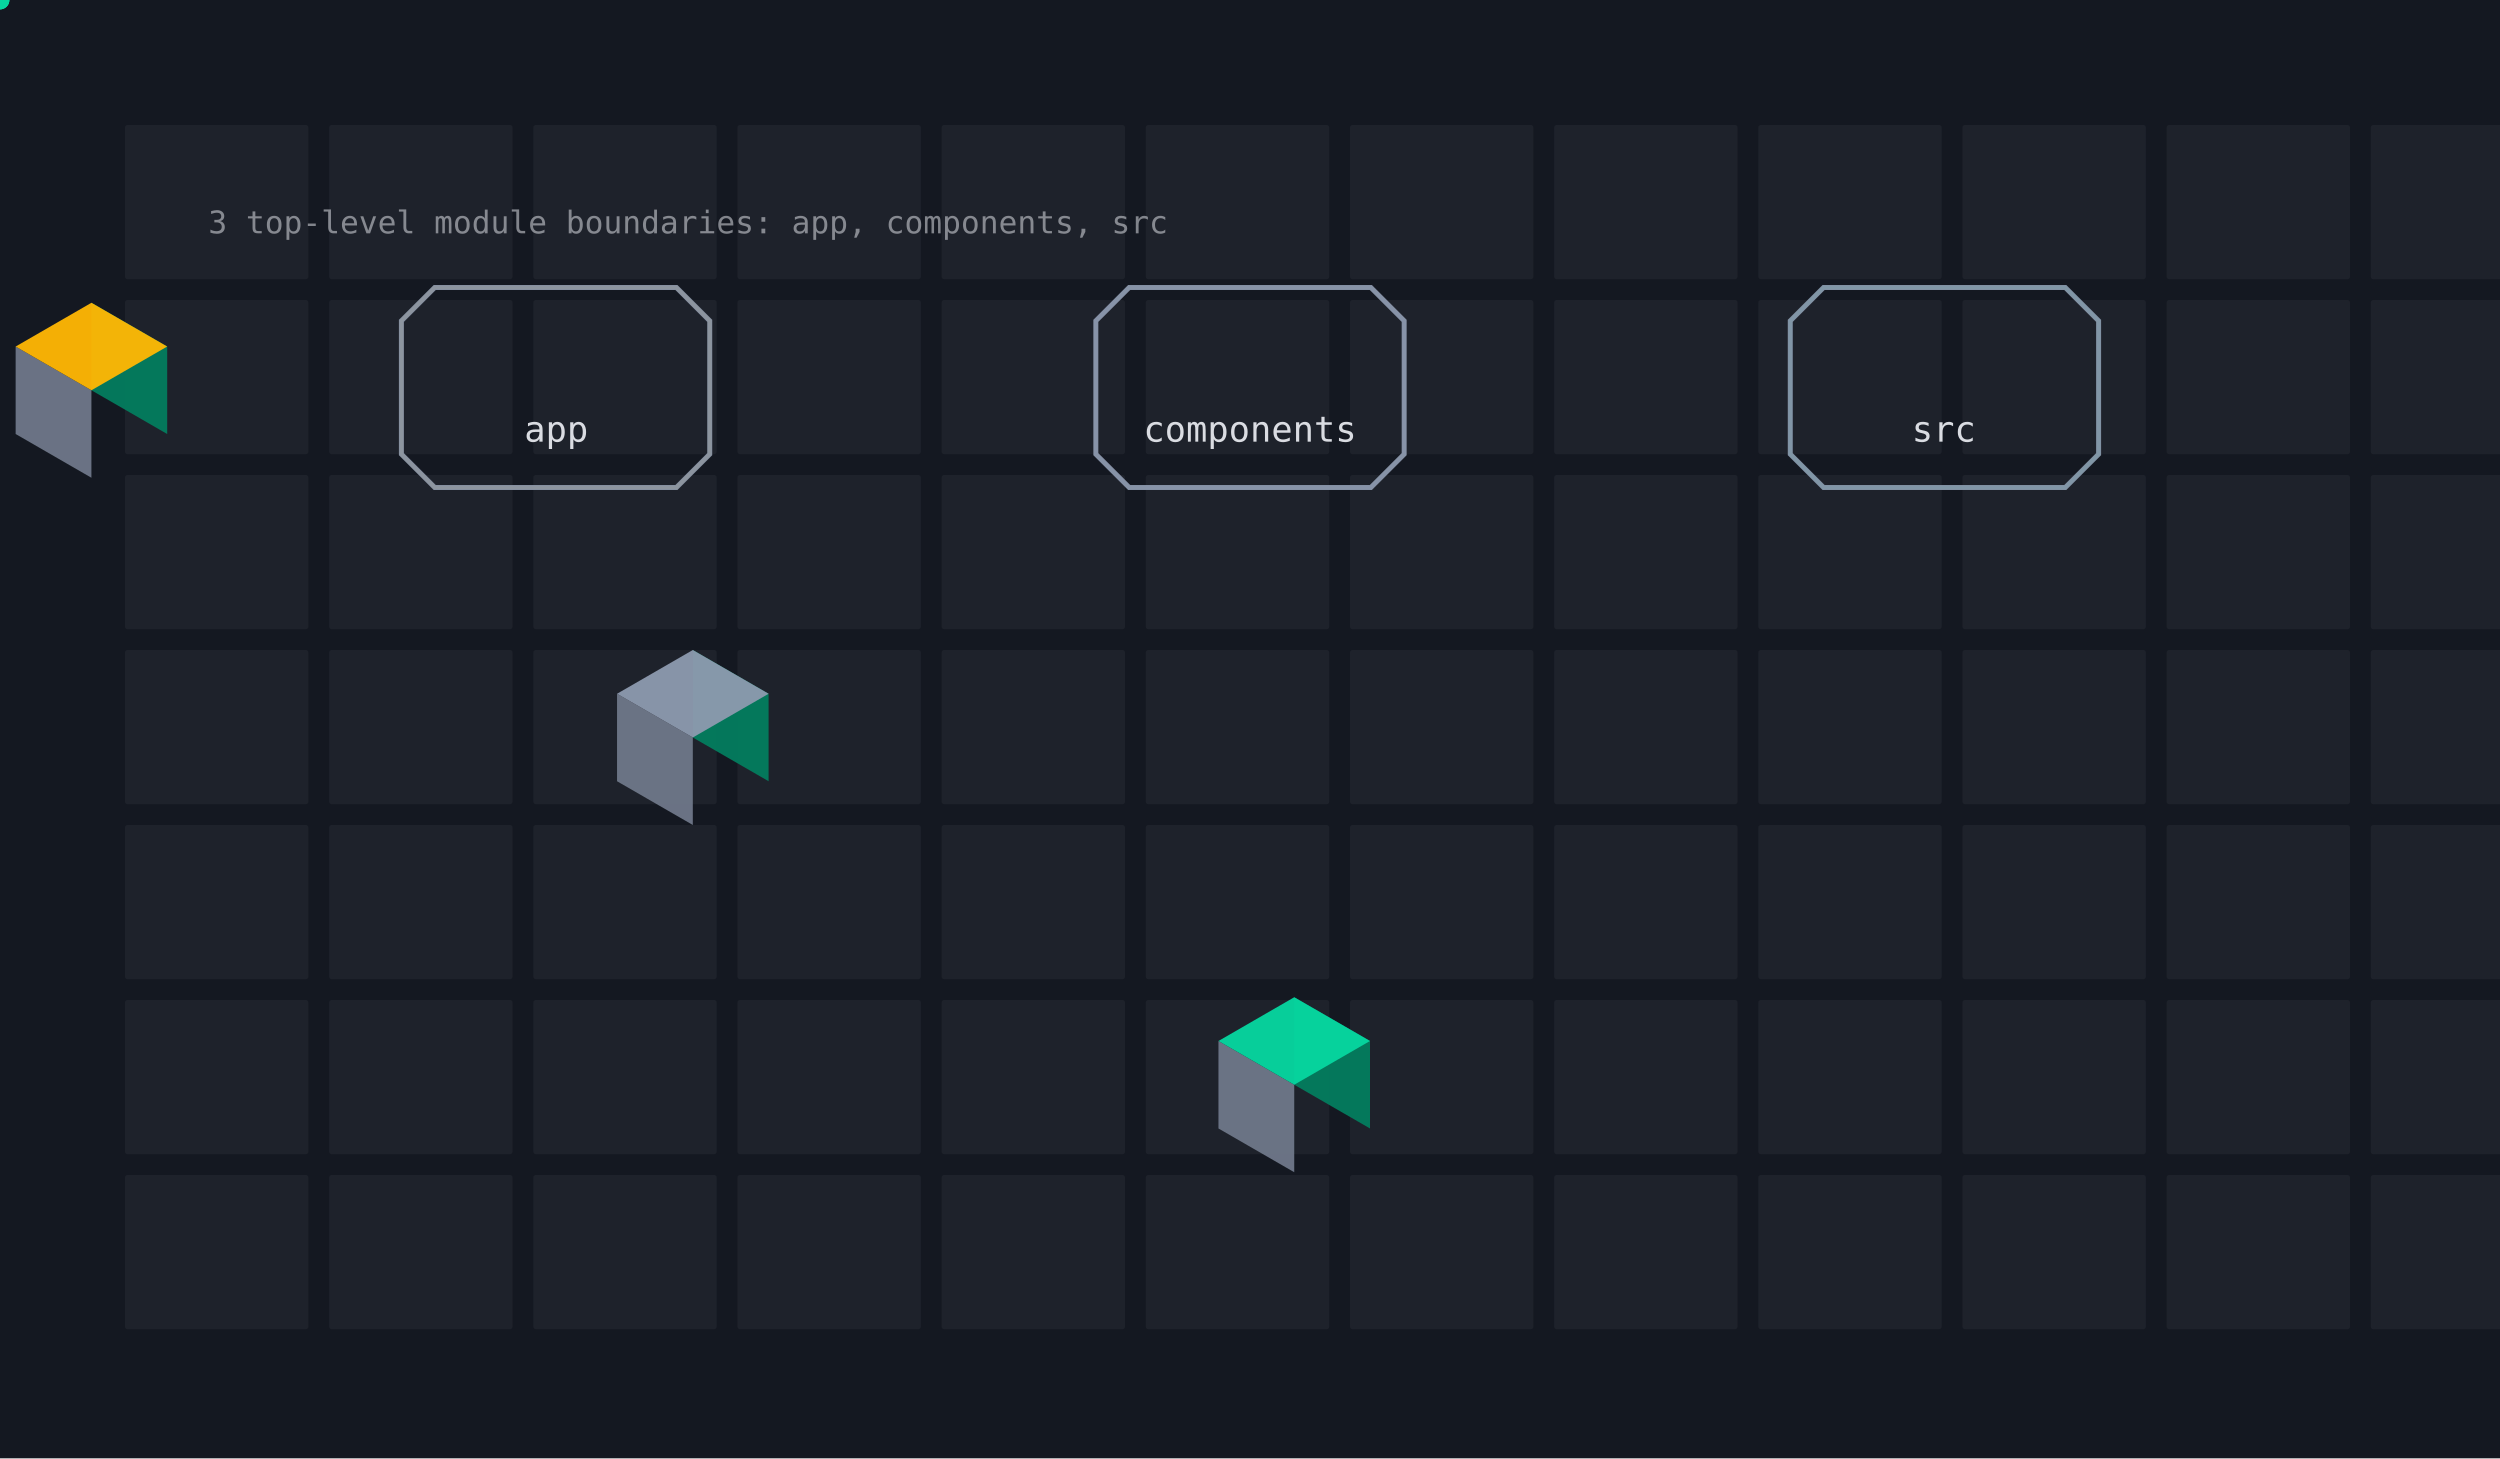
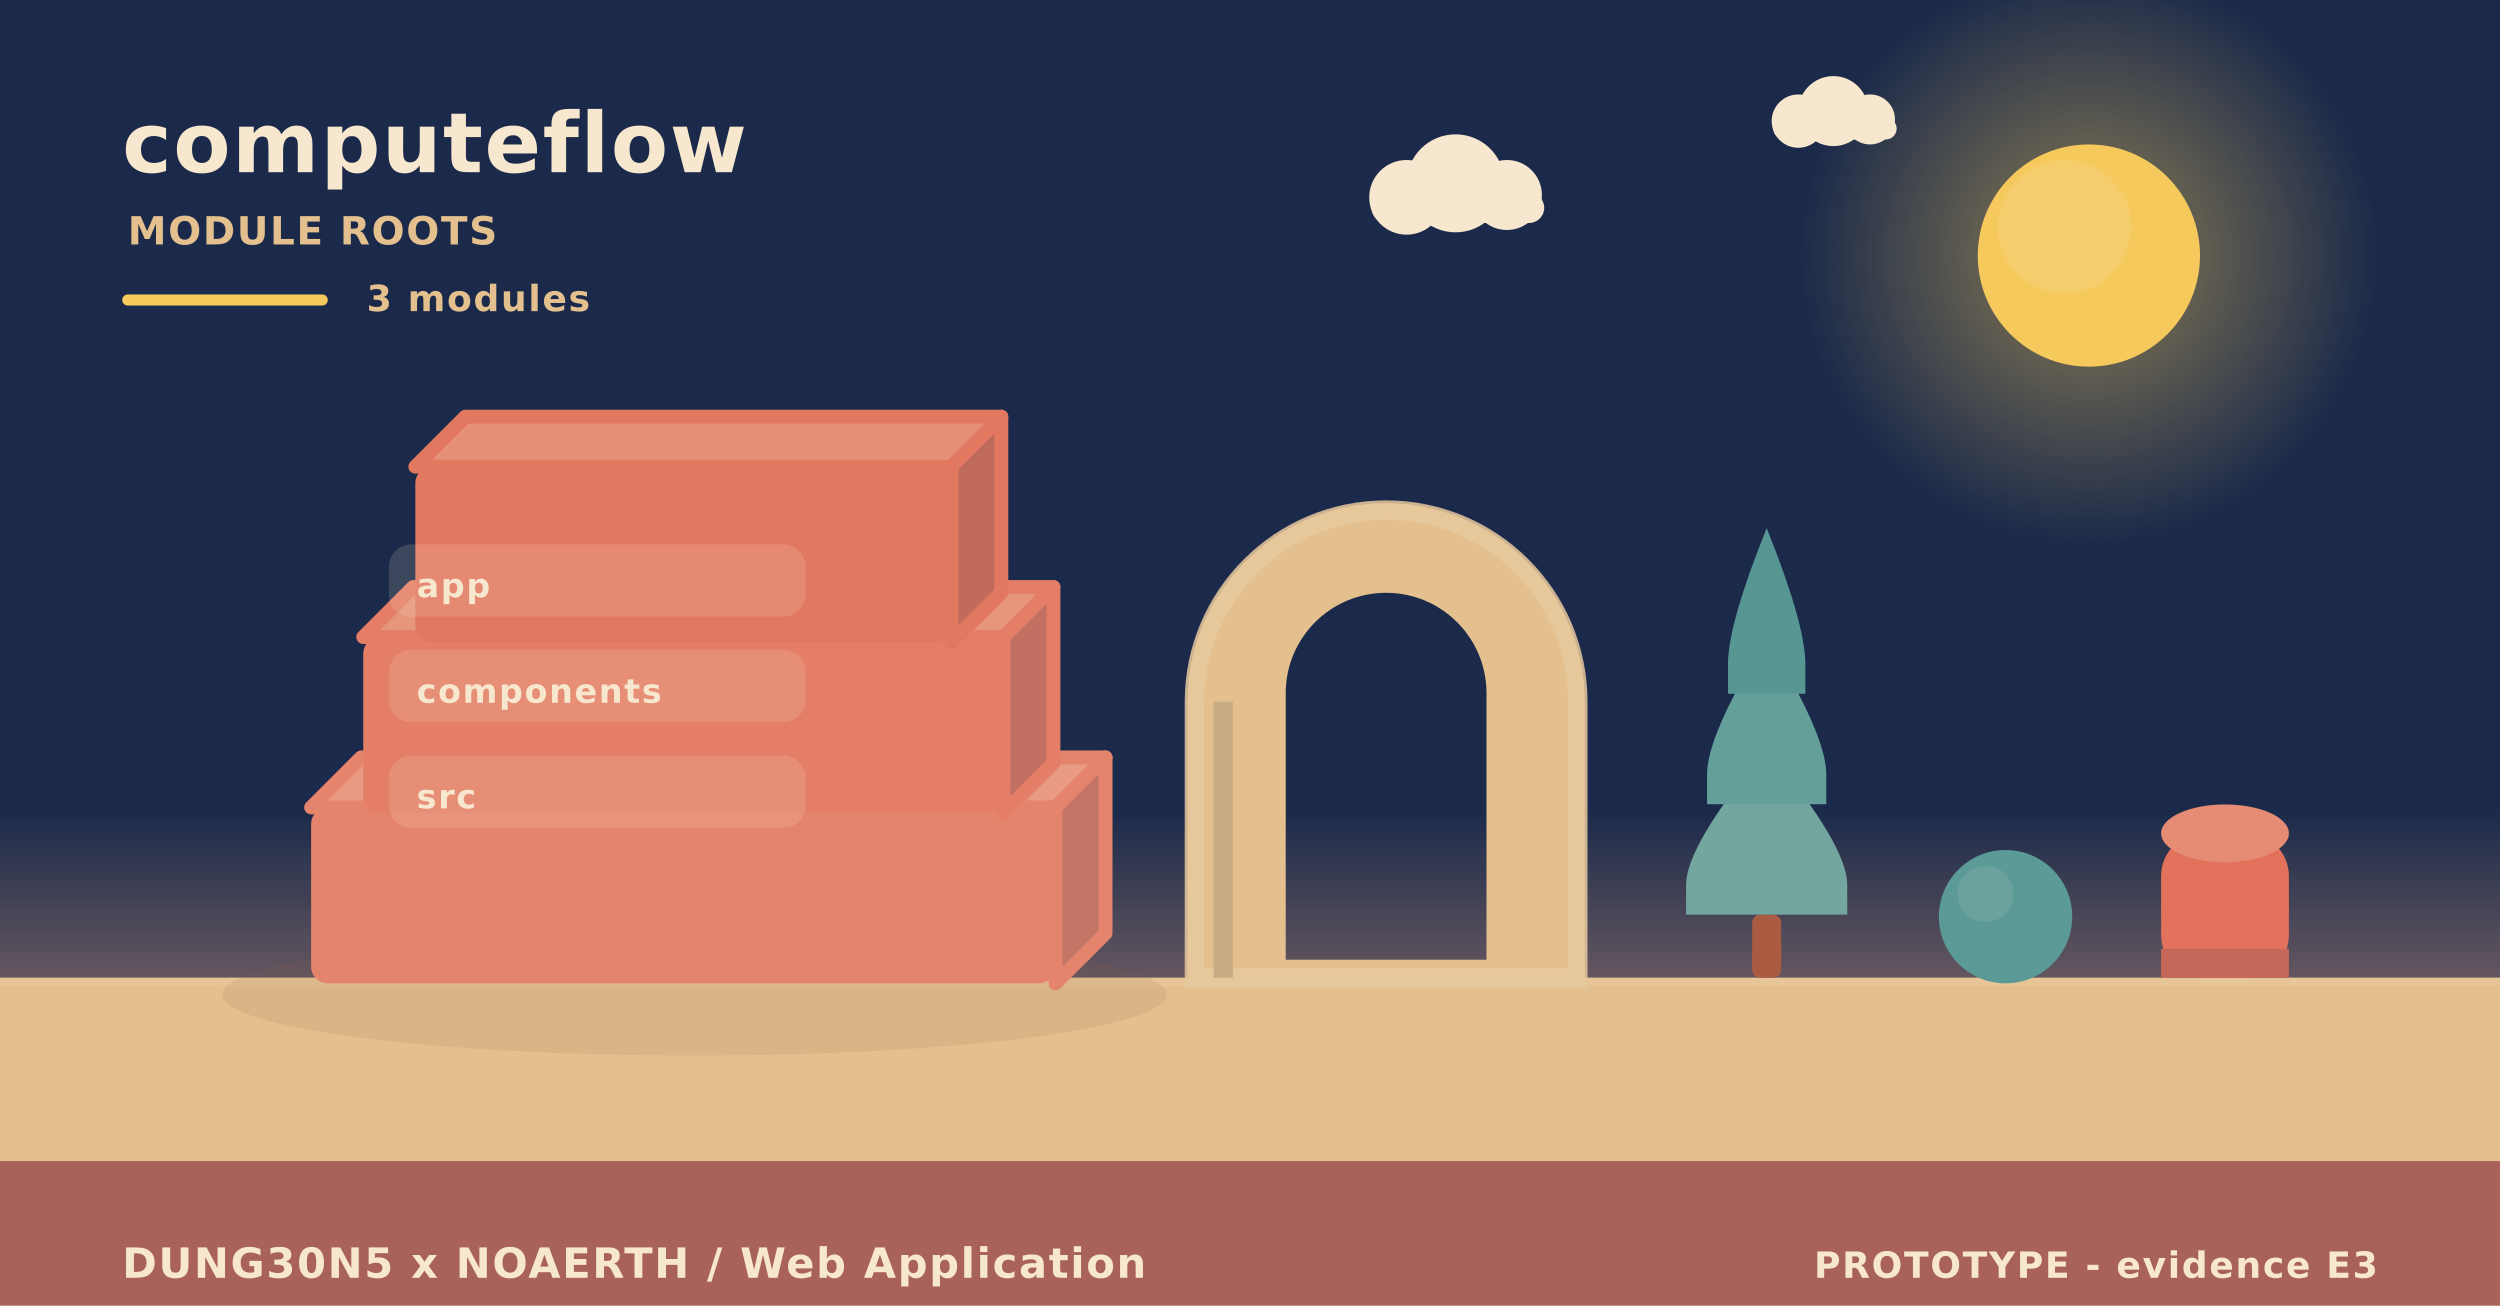
- <svg xmlns="http://www.w3.org/2000/svg" viewBox="0 0 1200 700" width="1200" height="700" role="img" aria-label="computeflow architecture">
-   <rect width="1200" height="700" fill="#141821" />
-   <defs>
-     <linearGradient id="ga" x1="0" y1="0" x2="1" y2="1">
-       <stop offset="0%" stop-color="#ffb703" />
-       <stop offset="100%" stop-color="#8d99ae" />
-     </linearGradient>
-   </defs>
-   <rect x="60.00" y="60.00" width="88.00" height="74.00" rx="1.20" fill="#eef1f6" opacity="0.05" />
-   <rect x="158.00" y="60.00" width="88.00" height="74.00" rx="1.20" fill="#eef1f6" opacity="0.05" />
-   <rect x="256.00" y="60.00" width="88.00" height="74.00" rx="1.20" fill="#eef1f6" opacity="0.05" />
-   <rect x="354.00" y="60.00" width="88.00" height="74.00" rx="1.20" fill="#eef1f6" opacity="0.05" />
-   <rect x="452.00" y="60.00" width="88.00" height="74.00" rx="1.20" fill="#eef1f6" opacity="0.05" />
-   <rect x="550.00" y="60.00" width="88.00" height="74.00" rx="1.20" fill="#eef1f6" opacity="0.05" />
-   <rect x="648.00" y="60.00" width="88.00" height="74.00" rx="1.20" fill="#eef1f6" opacity="0.05" />
-   <rect x="746.00" y="60.00" width="88.00" height="74.00" rx="1.20" fill="#eef1f6" opacity="0.05" />
-   <rect x="844.00" y="60.00" width="88.00" height="74.00" rx="1.20" fill="#eef1f6" opacity="0.05" />
-   <rect x="942.00" y="60.00" width="88.00" height="74.00" rx="1.20" fill="#eef1f6" opacity="0.05" />
-   <rect x="1040.00" y="60.00" width="88.00" height="74.00" rx="1.20" fill="#eef1f6" opacity="0.05" />
-   <rect x="1138.00" y="60.00" width="88.00" height="74.00" rx="1.20" fill="#eef1f6" opacity="0.05" />
-   <rect x="60.00" y="144.00" width="88.00" height="74.00" rx="1.20" fill="#eef1f6" opacity="0.05" />
-   <rect x="158.00" y="144.00" width="88.00" height="74.00" rx="1.20" fill="#eef1f6" opacity="0.05" />
-   <rect x="256.00" y="144.00" width="88.00" height="74.00" rx="1.20" fill="#eef1f6" opacity="0.05" />
-   <rect x="354.00" y="144.00" width="88.00" height="74.00" rx="1.20" fill="#eef1f6" opacity="0.05" />
-   <rect x="452.00" y="144.00" width="88.00" height="74.00" rx="1.20" fill="#eef1f6" opacity="0.05" />
-   <rect x="550.00" y="144.00" width="88.00" height="74.00" rx="1.20" fill="#eef1f6" opacity="0.05" />
-   <rect x="648.00" y="144.00" width="88.00" height="74.00" rx="1.20" fill="#eef1f6" opacity="0.05" />
-   <rect x="746.00" y="144.00" width="88.00" height="74.00" rx="1.20" fill="#eef1f6" opacity="0.05" />
-   <rect x="844.00" y="144.00" width="88.00" height="74.00" rx="1.20" fill="#eef1f6" opacity="0.05" />
-   <rect x="942.00" y="144.00" width="88.00" height="74.00" rx="1.20" fill="#eef1f6" opacity="0.05" />
-   <rect x="1040.00" y="144.00" width="88.00" height="74.00" rx="1.20" fill="#eef1f6" opacity="0.05" />
-   <rect x="1138.00" y="144.00" width="88.00" height="74.00" rx="1.20" fill="#eef1f6" opacity="0.05" />
-   <rect x="60.00" y="228.00" width="88.00" height="74.00" rx="1.20" fill="#eef1f6" opacity="0.05" />
-   <rect x="158.00" y="228.00" width="88.00" height="74.00" rx="1.20" fill="#eef1f6" opacity="0.05" />
-   <rect x="256.00" y="228.00" width="88.00" height="74.00" rx="1.20" fill="#eef1f6" opacity="0.05" />
-   <rect x="354.00" y="228.00" width="88.00" height="74.00" rx="1.20" fill="#eef1f6" opacity="0.05" />
-   <rect x="452.00" y="228.00" width="88.00" height="74.00" rx="1.20" fill="#eef1f6" opacity="0.05" />
-   <rect x="550.00" y="228.00" width="88.00" height="74.00" rx="1.20" fill="#eef1f6" opacity="0.05" />
-   <rect x="648.00" y="228.00" width="88.00" height="74.00" rx="1.20" fill="#eef1f6" opacity="0.05" />
-   <rect x="746.00" y="228.00" width="88.00" height="74.00" rx="1.20" fill="#eef1f6" opacity="0.05" />
-   <rect x="844.00" y="228.00" width="88.00" height="74.00" rx="1.20" fill="#eef1f6" opacity="0.05" />
-   <rect x="942.00" y="228.00" width="88.00" height="74.00" rx="1.20" fill="#eef1f6" opacity="0.05" />
-   <rect x="1040.00" y="228.00" width="88.00" height="74.00" rx="1.20" fill="#eef1f6" opacity="0.05" />
-   <rect x="1138.00" y="228.00" width="88.00" height="74.00" rx="1.20" fill="#eef1f6" opacity="0.05" />
-   <rect x="60.00" y="312.00" width="88.00" height="74.00" rx="1.20" fill="#eef1f6" opacity="0.05" />
-   <rect x="158.00" y="312.00" width="88.00" height="74.00" rx="1.20" fill="#eef1f6" opacity="0.05" />
-   <rect x="256.00" y="312.00" width="88.00" height="74.00" rx="1.20" fill="#eef1f6" opacity="0.05" />
-   <rect x="354.00" y="312.00" width="88.00" height="74.00" rx="1.20" fill="#eef1f6" opacity="0.05" />
-   <rect x="452.00" y="312.00" width="88.00" height="74.00" rx="1.20" fill="#eef1f6" opacity="0.05" />
-   <rect x="550.00" y="312.00" width="88.00" height="74.00" rx="1.20" fill="#eef1f6" opacity="0.05" />
-   <rect x="648.00" y="312.00" width="88.00" height="74.00" rx="1.20" fill="#eef1f6" opacity="0.05" />
-   <rect x="746.00" y="312.00" width="88.00" height="74.00" rx="1.20" fill="#eef1f6" opacity="0.05" />
-   <rect x="844.00" y="312.00" width="88.00" height="74.00" rx="1.20" fill="#eef1f6" opacity="0.05" />
-   <rect x="942.00" y="312.00" width="88.00" height="74.00" rx="1.20" fill="#eef1f6" opacity="0.05" />
-   <rect x="1040.00" y="312.00" width="88.00" height="74.00" rx="1.20" fill="#eef1f6" opacity="0.05" />
-   <rect x="1138.00" y="312.00" width="88.00" height="74.00" rx="1.20" fill="#eef1f6" opacity="0.05" />
-   <rect x="60.00" y="396.00" width="88.00" height="74.00" rx="1.20" fill="#eef1f6" opacity="0.05" />
-   <rect x="158.00" y="396.00" width="88.00" height="74.00" rx="1.20" fill="#eef1f6" opacity="0.05" />
-   <rect x="256.00" y="396.00" width="88.00" height="74.00" rx="1.20" fill="#eef1f6" opacity="0.05" />
-   <rect x="354.00" y="396.00" width="88.00" height="74.00" rx="1.20" fill="#eef1f6" opacity="0.05" />
-   <rect x="452.00" y="396.00" width="88.00" height="74.00" rx="1.20" fill="#eef1f6" opacity="0.05" />
-   <rect x="550.00" y="396.00" width="88.00" height="74.00" rx="1.20" fill="#eef1f6" opacity="0.05" />
-   <rect x="648.00" y="396.00" width="88.00" height="74.00" rx="1.20" fill="#eef1f6" opacity="0.05" />
-   <rect x="746.00" y="396.00" width="88.00" height="74.00" rx="1.20" fill="#eef1f6" opacity="0.05" />
-   <rect x="844.00" y="396.00" width="88.00" height="74.00" rx="1.20" fill="#eef1f6" opacity="0.05" />
-   <rect x="942.00" y="396.00" width="88.00" height="74.00" rx="1.20" fill="#eef1f6" opacity="0.05" />
-   <rect x="1040.00" y="396.00" width="88.00" height="74.00" rx="1.20" fill="#eef1f6" opacity="0.05" />
-   <rect x="1138.00" y="396.00" width="88.00" height="74.00" rx="1.20" fill="#eef1f6" opacity="0.05" />
-   <rect x="60.00" y="480.00" width="88.00" height="74.00" rx="1.20" fill="#eef1f6" opacity="0.05" />
-   <rect x="158.00" y="480.00" width="88.00" height="74.00" rx="1.20" fill="#eef1f6" opacity="0.05" />
-   <rect x="256.00" y="480.00" width="88.00" height="74.00" rx="1.20" fill="#eef1f6" opacity="0.05" />
-   <rect x="354.00" y="480.00" width="88.00" height="74.00" rx="1.20" fill="#eef1f6" opacity="0.05" />
-   <rect x="452.00" y="480.00" width="88.00" height="74.00" rx="1.20" fill="#eef1f6" opacity="0.05" />
-   <rect x="550.00" y="480.00" width="88.00" height="74.00" rx="1.20" fill="#eef1f6" opacity="0.05" />
-   <rect x="648.00" y="480.00" width="88.00" height="74.00" rx="1.20" fill="#eef1f6" opacity="0.05" />
-   <rect x="746.00" y="480.00" width="88.00" height="74.00" rx="1.20" fill="#eef1f6" opacity="0.05" />
-   <rect x="844.00" y="480.00" width="88.00" height="74.00" rx="1.20" fill="#eef1f6" opacity="0.05" />
-   <rect x="942.00" y="480.00" width="88.00" height="74.00" rx="1.20" fill="#eef1f6" opacity="0.05" />
-   <rect x="1040.00" y="480.00" width="88.00" height="74.00" rx="1.20" fill="#eef1f6" opacity="0.05" />
-   <rect x="1138.00" y="480.00" width="88.00" height="74.00" rx="1.20" fill="#eef1f6" opacity="0.05" />
-   <rect x="60.00" y="564.00" width="88.00" height="74.00" rx="1.20" fill="#eef1f6" opacity="0.05" />
-   <rect x="158.00" y="564.00" width="88.00" height="74.00" rx="1.20" fill="#eef1f6" opacity="0.05" />
-   <rect x="256.00" y="564.00" width="88.00" height="74.00" rx="1.20" fill="#eef1f6" opacity="0.05" />
-   <rect x="354.00" y="564.00" width="88.00" height="74.00" rx="1.20" fill="#eef1f6" opacity="0.05" />
-   <rect x="452.00" y="564.00" width="88.00" height="74.00" rx="1.20" fill="#eef1f6" opacity="0.05" />
-   <rect x="550.00" y="564.00" width="88.00" height="74.00" rx="1.20" fill="#eef1f6" opacity="0.05" />
-   <rect x="648.00" y="564.00" width="88.00" height="74.00" rx="1.20" fill="#eef1f6" opacity="0.05" />
-   <rect x="746.00" y="564.00" width="88.00" height="74.00" rx="1.20" fill="#eef1f6" opacity="0.05" />
-   <rect x="844.00" y="564.00" width="88.00" height="74.00" rx="1.20" fill="#eef1f6" opacity="0.05" />
-   <rect x="942.00" y="564.00" width="88.00" height="74.00" rx="1.20" fill="#eef1f6" opacity="0.05" />
-   <rect x="1040.00" y="564.00" width="88.00" height="74.00" rx="1.20" fill="#eef1f6" opacity="0.05" />
-   <rect x="1138.00" y="564.00" width="88.00" height="74.00" rx="1.20" fill="#eef1f6" opacity="0.05" />
-   <path d="M208.67,138.00 H324.67 L340.67,154.00 V218.00 L324.67,234.00 H208.67 L192.67,218.00 V154.00 Z" fill="none" stroke="rgba(255,183,3,0.550)" stroke-width="1.80" opacity="0.90" />
-   <polygon points="43.88,187.33 80.25,208.33 80.25,166.33 43.88,145.33" fill="#037c5d" opacity="0.95" />
-   <polygon points="7.51,208.33 43.88,229.33 43.88,187.33 7.51,166.33" fill="#6e7788" opacity="0.95" />
-   <polygon points="43.88,145.33 80.25,166.33 43.88,187.33 7.51,166.33" fill="#ffb703" opacity="0.95" />
-   <text x="267" y="212" font-family="ui-monospace,Menlo,monospace" font-size="17" fill="rgba(238,241,246,0.900)" text-anchor="middle">app</text>
+ <svg xmlns="http://www.w3.org/2000/svg" width="900" height="470" viewBox="0 0 900 470" role="img" aria-label="computeflow - how it is built">
+   <linearGradient id="skya" x1="0" y1="0" x2="0" y2="1">
+     <stop offset="0" stop-color="#1b2a4a" />
+     <stop offset="0.62" stop-color="#1b2a4a" />
+     <stop offset="1" stop-color="#f3ad8a" />
+   </linearGradient>
+   <rect width="900" height="470" fill="url(#skya)" />
+   <radialGradient id="suna">
+     <stop offset="0.35" stop-color="#f5c95c" stop-opacity="0.34" />
+     <stop offset="1" stop-color="#f5c95c" stop-opacity="0" />
+   </radialGradient>
+   <circle cx="752" cy="92" r="104" fill="url(#suna)" />
+   <circle cx="752" cy="92" r="40" fill="#f5c95c" />
+   <circle cx="743.2" cy="81.6" r="24" fill="#f5d27e" opacity="0.5" />
  <g>
-     <path d="M208.67,138.00 H324.67 L340.67,154.00 V218.00 L324.67,234.00 H208.67 L192.67,218.00 V154.00 Z" fill="none" stroke="#8d99ae" stroke-width="2.40" opacity="0.90" />
-     <animate attributeName="opacity" values="0.25;1.0;0.25" dur="18.5s" begin="0.0s" repeatCount="indefinite" />
+     <circle cx="524" cy="66" r="17.64" fill="#f6e7ce" />
+     <circle cx="506.36" cy="71.04" r="13.44" fill="#f6e7ce" />
+     <circle cx="542.48" cy="70.2" r="12.6" fill="#f6e7ce" />
+     <rect x="493.76" y="69.36" width="62.16" height="10.92" rx="5.46" fill="#f6e7ce" />
+     <animateTransform attributeName="transform" type="translate" values="0 0;24 0;0 0" dur="36s" begin="0s" repeatCount="indefinite" />
  </g>
-   <g opacity="0.9">
-     <circle cx="0.00" cy="0.00" r="4.50" fill="#06d6a0" opacity="1.00" />
-     <animateTransform attributeName="transform" type="translate" values="266.67,184.00 600.00,184.00" dur="6.167s" begin="0.0s" repeatCount="indefinite" />
-     <animateTransform attributeName="transform" type="translate" values="600.00,184.00 266.67,184.00" dur="6.167s" begin="3.083s" repeatCount="indefinite" />
+   <g>
+     <circle cx="660" cy="40" r="12.6" fill="#f6e7ce" />
+     <circle cx="647.4" cy="43.6" r="9.6" fill="#f6e7ce" />
+     <circle cx="673.2" cy="43" r="9" fill="#f6e7ce" />
+     <rect x="638.4" y="42.4" width="44.4" height="7.8" rx="3.9" fill="#f6e7ce" />
+     <animateTransform attributeName="transform" type="translate" values="0 0;-18 0;0 0" dur="46s" begin="3s" repeatCount="indefinite" />
  </g>
-   <path d="M542.00,138.00 H658.00 L674.00,154.00 V218.00 L658.00,234.00 H542.00 L526.00,218.00 V154.00 Z" fill="none" stroke="rgba(141,153,174,0.550)" stroke-width="1.80" opacity="0.90" />
-   <polygon points="332.55,354.00 368.93,375.00 368.93,333.00 332.55,312.00" fill="#037c5d" opacity="0.95" />
-   <polygon points="296.18,375.00 332.55,396.00 332.55,354.00 296.18,333.00" fill="#6e7788" opacity="0.95" />
-   <polygon points="332.55,312.00 368.93,333.00 332.55,354.00 296.18,333.00" fill="#8d99ae" opacity="0.95" />
-   <text x="600" y="212" font-family="ui-monospace,Menlo,monospace" font-size="17" fill="rgba(238,241,246,0.900)" text-anchor="middle">components</text>
+   <rect x="0" y="352" width="900" height="118" fill="#e3c08d" />
+   <rect x="0" y="352" width="900" height="3" fill="#e6c596" />
+   <text x="44" y="62" font-family="Verdana,DejaVu Sans,sans-serif" font-size="30" font-weight="700" letter-spacing="0.6" fill="#f6e7ce" text-anchor="start">computeflow</text>
+   <text x="46" y="88" font-family="Verdana,DejaVu Sans,sans-serif" font-size="14" font-weight="700" letter-spacing="0.6" fill="#e3c08d" text-anchor="start">MODULE ROOTS</text>
+   <rect x="44" y="106" width="74" height="4" rx="2" fill="#f5c95c" />
+   <text x="132" y="112" font-family="Verdana,DejaVu Sans,sans-serif" font-size="13" font-weight="700" letter-spacing="0.6" fill="#e3c08d" text-anchor="start">3 modules</text>
+   <ellipse cx="250" cy="358" rx="170" ry="22" fill="rgba(138,90,68,0.11)" />
+   <path d="M112,290.67 L380,290.67 L398,272.67 L130,272.67 Z" fill="#e99a82" stroke="#e5846c" stroke-width="5" stroke-linejoin="round" />
+   <path d="M380,290.67 L398,272.67 L398,336 L380,354 Z" fill="#c37566" stroke="#e5846c" stroke-width="5" stroke-linejoin="round" />
+   <rect x="112" y="290.67" width="268" height="63.33" rx="6" fill="#e5846c" />
+   <path d="M130.76,229.33 L361.24,229.33 L379.24,211.33 L148.76,211.33 Z" fill="#e8957d" stroke="#e47e66" stroke-width="5" stroke-linejoin="round" />
+   <path d="M361.24,229.33 L379.24,211.33 L379.24,274.67 L361.24,292.67 Z" fill="#c27061" stroke="#e47e66" stroke-width="5" stroke-linejoin="round" />
+   <rect x="130.76" y="229.33" width="230.48" height="63.33" rx="6" fill="#e47e66" />
+   <path d="M149.52,168 L342.48,168 L360.48,150 L167.52,150 Z" fill="#e79079" stroke="#e37861" stroke-width="5" stroke-linejoin="round" />
+   <path d="M342.48,168 L360.48,150 L360.48,213.33 L342.48,231.33 Z" fill="#c16b5d" stroke="#e37861" stroke-width="5" stroke-linejoin="round" />
+   <rect x="149.52" y="168" width="192.96" height="63.33" rx="6" fill="#e37861" />
+   <rect x="140" y="196" width="150" height="26" rx="8" fill="rgba(246,231,206,0.16)" opacity="0.94" />
  <g>
-     <path d="M542.00,138.00 H658.00 L674.00,154.00 V218.00 L658.00,234.00 H542.00 L526.00,218.00 V154.00 Z" fill="none" stroke="#8d99ae" stroke-width="2.40" opacity="0.90" />
-     <animate attributeName="opacity" values="0.25;1.0;0.25" dur="18.5s" begin="0.45s" repeatCount="indefinite" />
+     <text x="150" y="215" font-family="Verdana,DejaVu Sans,sans-serif" font-size="12" font-weight="700" letter-spacing="0.6" fill="#f6e7ce" text-anchor="start">app</text>
+     <animateTransform attributeName="transform" type="translate" values="0 10;0 0" dur="0.7s" begin="0.3s" fill="freeze" />
  </g>
-   <g opacity="0.9">
-     <circle cx="0.00" cy="0.00" r="4.50" fill="#06d6a0" opacity="1.00" />
-     <animateTransform attributeName="transform" type="translate" values="600.00,184.00 933.33,184.00" dur="6.167s" begin="0.3s" repeatCount="indefinite" />
-     <animateTransform attributeName="transform" type="translate" values="933.33,184.00 600.00,184.00" dur="6.167s" begin="3.383s" repeatCount="indefinite" />
+   <rect x="140" y="234" width="150" height="26" rx="8" fill="rgba(246,231,206,0.16)" opacity="0.94" />
+   <g>
+     <text x="150" y="253" font-family="Verdana,DejaVu Sans,sans-serif" font-size="12" font-weight="700" letter-spacing="0.6" fill="#f6e7ce" text-anchor="start">components</text>
+     <animateTransform attributeName="transform" type="translate" values="0 10;0 0" dur="0.7s" begin="0.5s" fill="freeze" />
  </g>
-   <path d="M875.33,138.00 H991.33 L1007.33,154.00 V218.00 L991.33,234.00 H875.33 L859.33,218.00 V154.00 Z" fill="none" stroke="rgba(6,214,160,0.550)" stroke-width="1.80" opacity="0.90" />
-   <polygon points="621.23,520.67 657.60,541.67 657.60,499.67 621.23,478.67" fill="#037c5d" opacity="0.95" />
-   <polygon points="584.86,541.67 621.23,562.67 621.23,520.67 584.86,499.67" fill="#6e7788" opacity="0.95" />
-   <polygon points="621.23,478.67 657.60,499.67 621.23,520.67 584.86,499.67" fill="#06d6a0" opacity="0.95" />
-   <text x="933" y="212" font-family="ui-monospace,Menlo,monospace" font-size="17" fill="rgba(238,241,246,0.900)" text-anchor="middle">src</text>
+   <rect x="140" y="272" width="150" height="26" rx="8" fill="rgba(246,231,206,0.16)" opacity="0.94" />
  <g>
-     <path d="M875.33,138.00 H991.33 L1007.33,154.00 V218.00 L991.33,234.00 H875.33 L859.33,218.00 V154.00 Z" fill="none" stroke="#8d99ae" stroke-width="2.40" opacity="0.90" />
-     <animate attributeName="opacity" values="0.25;1.0;0.25" dur="18.5s" begin="0.9s" repeatCount="indefinite" />
+     <text x="150" y="291" font-family="Verdana,DejaVu Sans,sans-serif" font-size="12" font-weight="700" letter-spacing="0.6" fill="#f6e7ce" text-anchor="start">src</text>
+     <animateTransform attributeName="transform" type="translate" values="0 10;0 0" dur="0.7s" begin="0.7s" fill="freeze" />
  </g>
-   <g opacity="0.9">
-     <circle cx="0.00" cy="0.00" r="4.50" fill="#06d6a0" opacity="1.00" />
-     <animateTransform attributeName="transform" type="translate" values="933.33,184.00 933.33,184.00" dur="6.167s" begin="0.6s" repeatCount="indefinite" />
-     <animateTransform attributeName="transform" type="translate" values="933.33,184.00 933.33,184.00" dur="6.167s" begin="3.683s" repeatCount="indefinite" />
-   </g>
-   <text x="100" y="112" font-family="ui-monospace,Menlo,monospace" font-size="15" fill="rgba(238,241,246,0.500)">3 top-level module boundaries: app, components, src</text>
+   <path d="M430,352 L430,252.64 A69,69 0 0 1 568,252.64 L568,352 Z M460.36,348 L460.36,249.55 A38.64,38.64 0 0 1 537.64,249.55 L537.64,348 Z" fill="#e3c08d" fill-rule="evenodd" stroke="#e3c08d" stroke-width="5" stroke-linejoin="round" />
+   <path d="M430,352 L430,252.64 A69,69 0 0 1 568,252.64 L568,352 Z" fill="none" stroke="#e8c99d" stroke-width="7" stroke-linecap="round" opacity="0.85" />
+   <rect x="436.9" y="252.64" width="6.9" height="99.36" fill="#c7ab84" />
+   <rect x="630.78" y="329.28" width="10.44" height="22.72" rx="2.9" fill="#ac5b43" />
+   <path d="M636,269.64 Q607,304.23 607,318.54 Q607,329.28 607,329.28 L665,329.28 Q665,329.28 665,318.54 Q665,304.23 636,269.64 Z" fill="#74a6a0" />
+   <path d="M636,229.88 Q614.54,264.47 614.54,278.78 Q614.54,289.52 614.54,289.52 L657.46,289.52 Q657.46,289.52 657.46,278.78 Q657.46,264.47 636,229.88 Z" fill="#649f9a" />
+   <path d="M636,190.12 Q622.08,224.71 622.08,239.02 Q622.08,249.76 622.08,249.76 L649.92,249.76 Q649.92,249.76 649.92,239.02 Q649.92,224.71 636,190.12 Z" fill="#589694" />
+   <circle cx="722" cy="330" r="24" fill="#5b9a97" />
+   <circle cx="714.8" cy="321.84" r="10.08" fill="#7aa9a2" opacity="0.55" />
+   <rect x="778" y="300" width="46" height="52" rx="15.33" fill="#e2725b" />
+   <ellipse cx="801" cy="300" rx="23" ry="10.4" fill="#e68c74" />
+   <rect x="778" y="341.6" width="46" height="10.4" fill="#c66859" />
+   <rect x="0" y="418" width="900" height="52" rx="0" fill="#a65c56" opacity="0.94" />
+   <text x="44" y="460" font-family="Verdana,DejaVu Sans,sans-serif" font-size="15" font-weight="700" letter-spacing="0.6" fill="#f6e7ce" text-anchor="start">DUNG30N5 x NOAERTH  /  Web Application</text>
+   <text x="856" y="460" font-family="Verdana,DejaVu Sans,sans-serif" font-size="13" font-weight="700" letter-spacing="0.6" fill="#f6e7ce" text-anchor="end">PROTOTYPE  -  evidence E3</text>
</svg>
